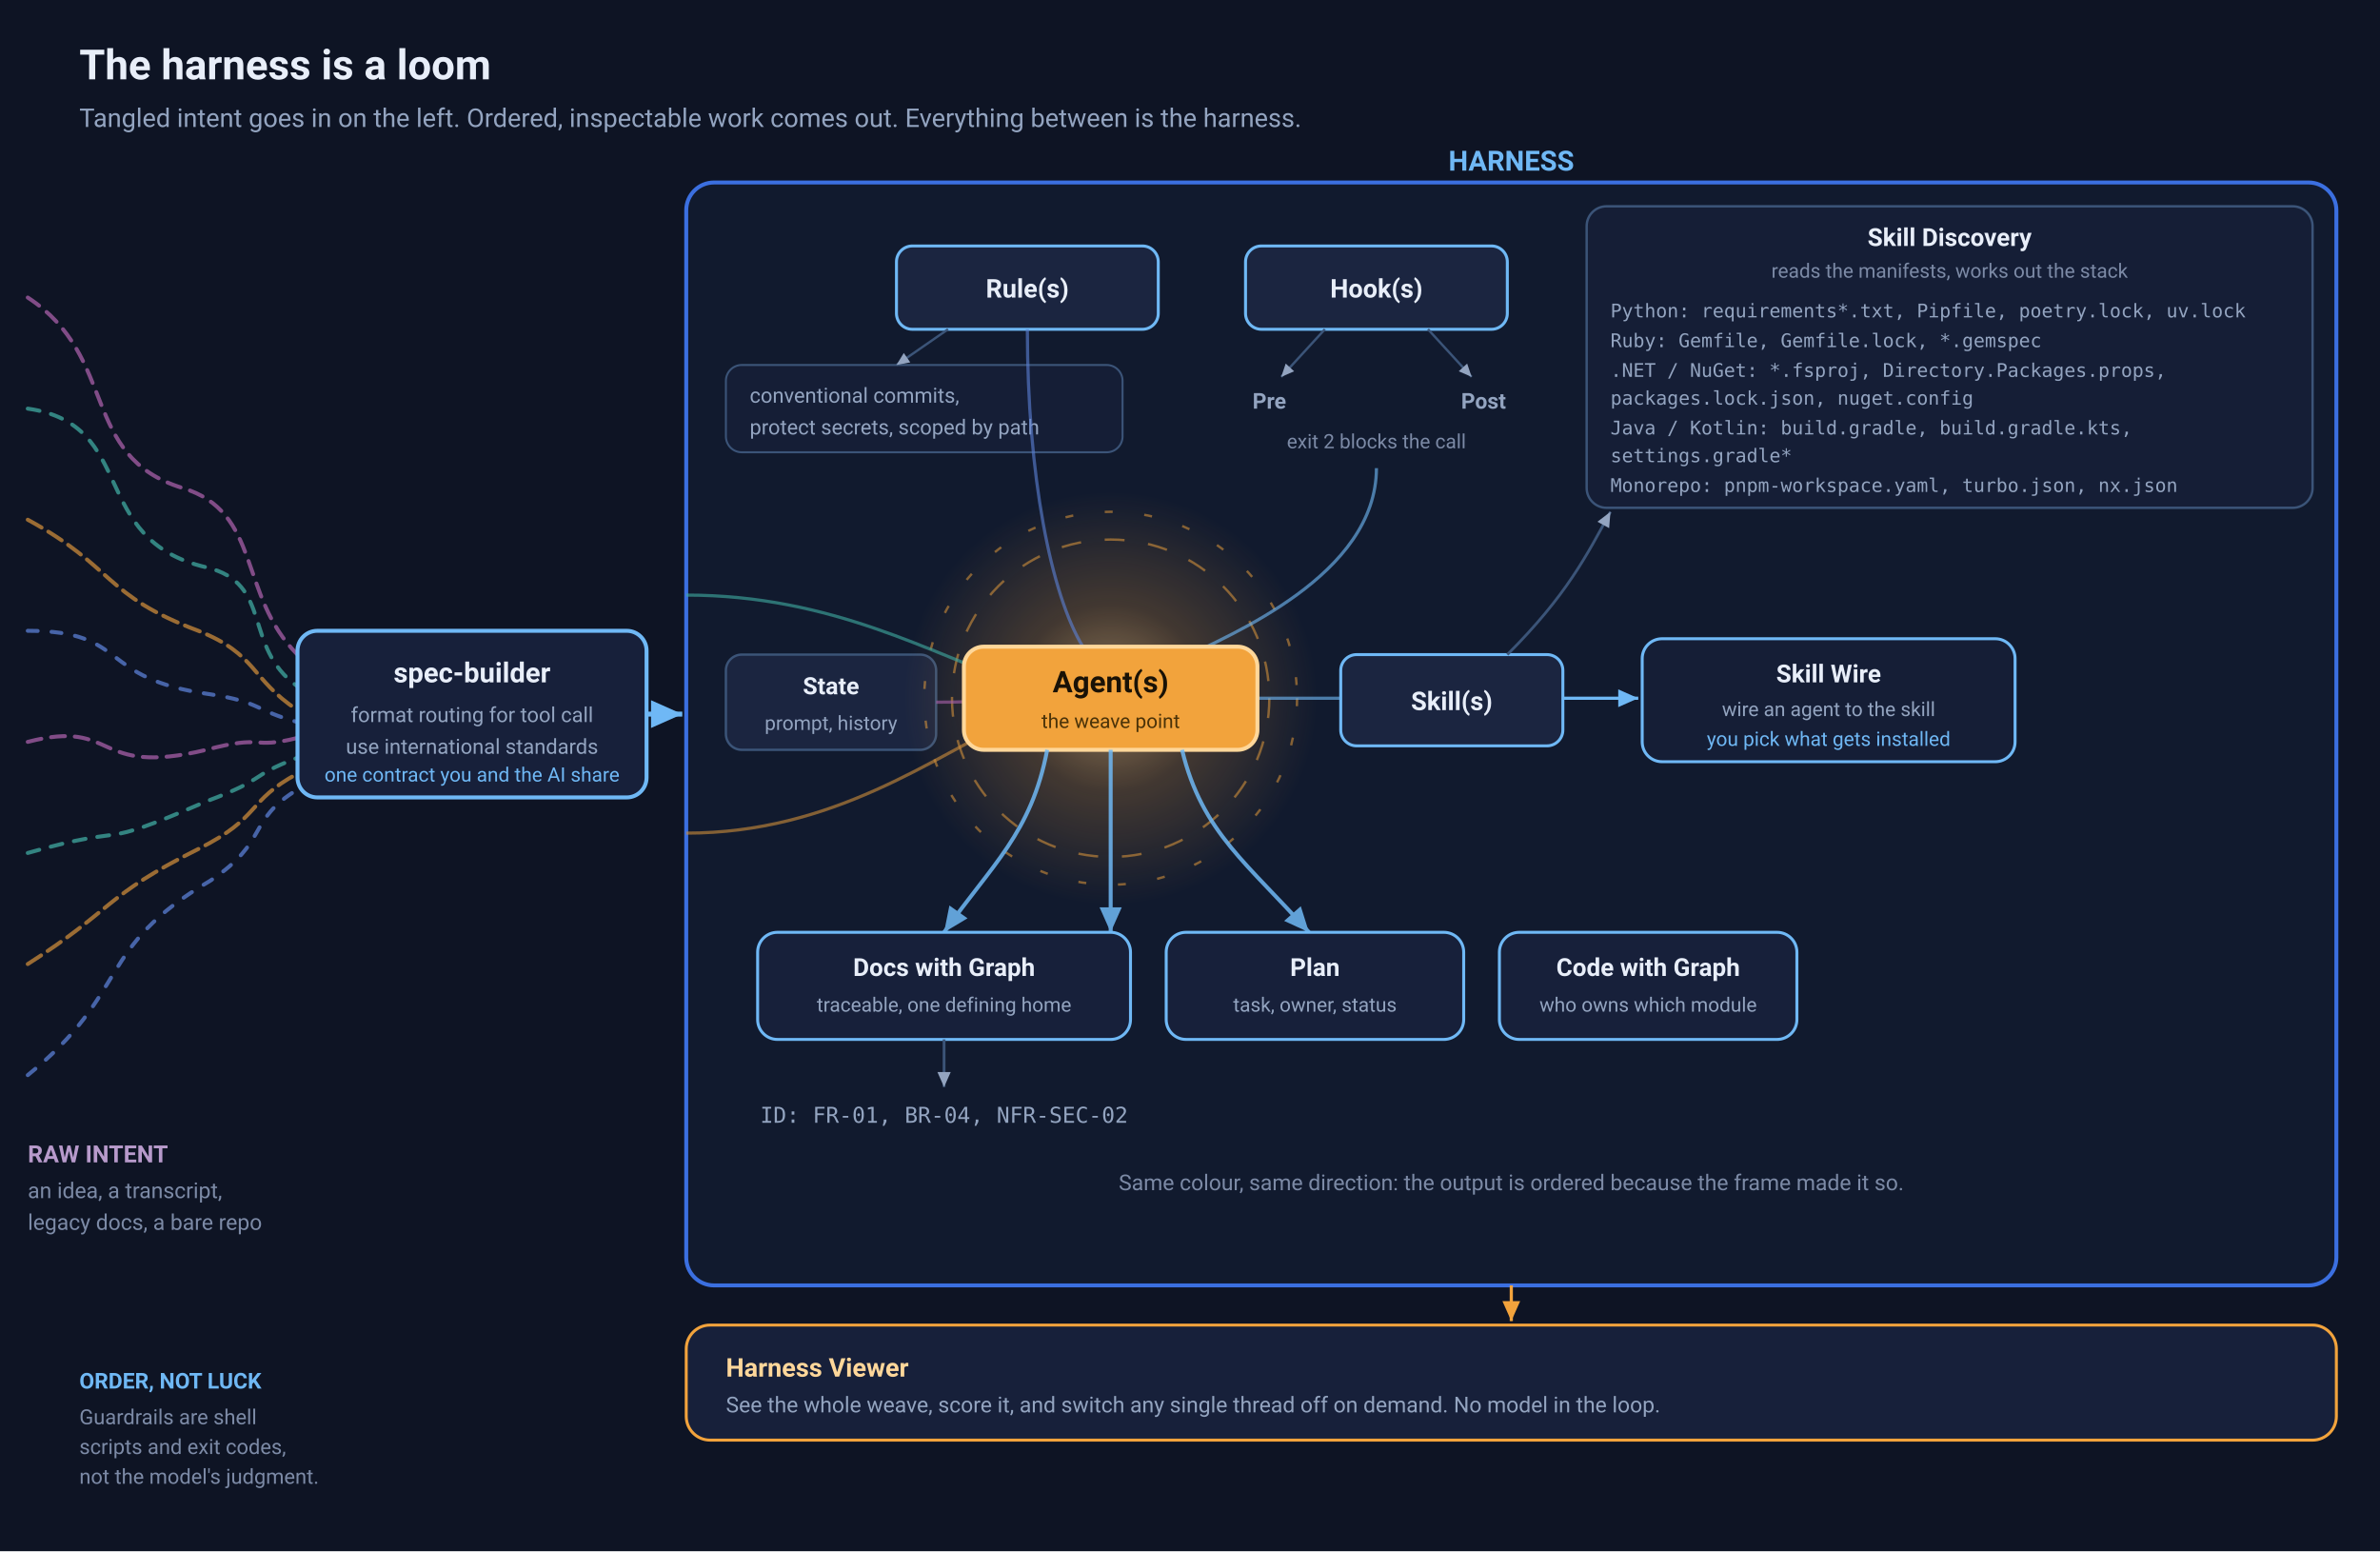
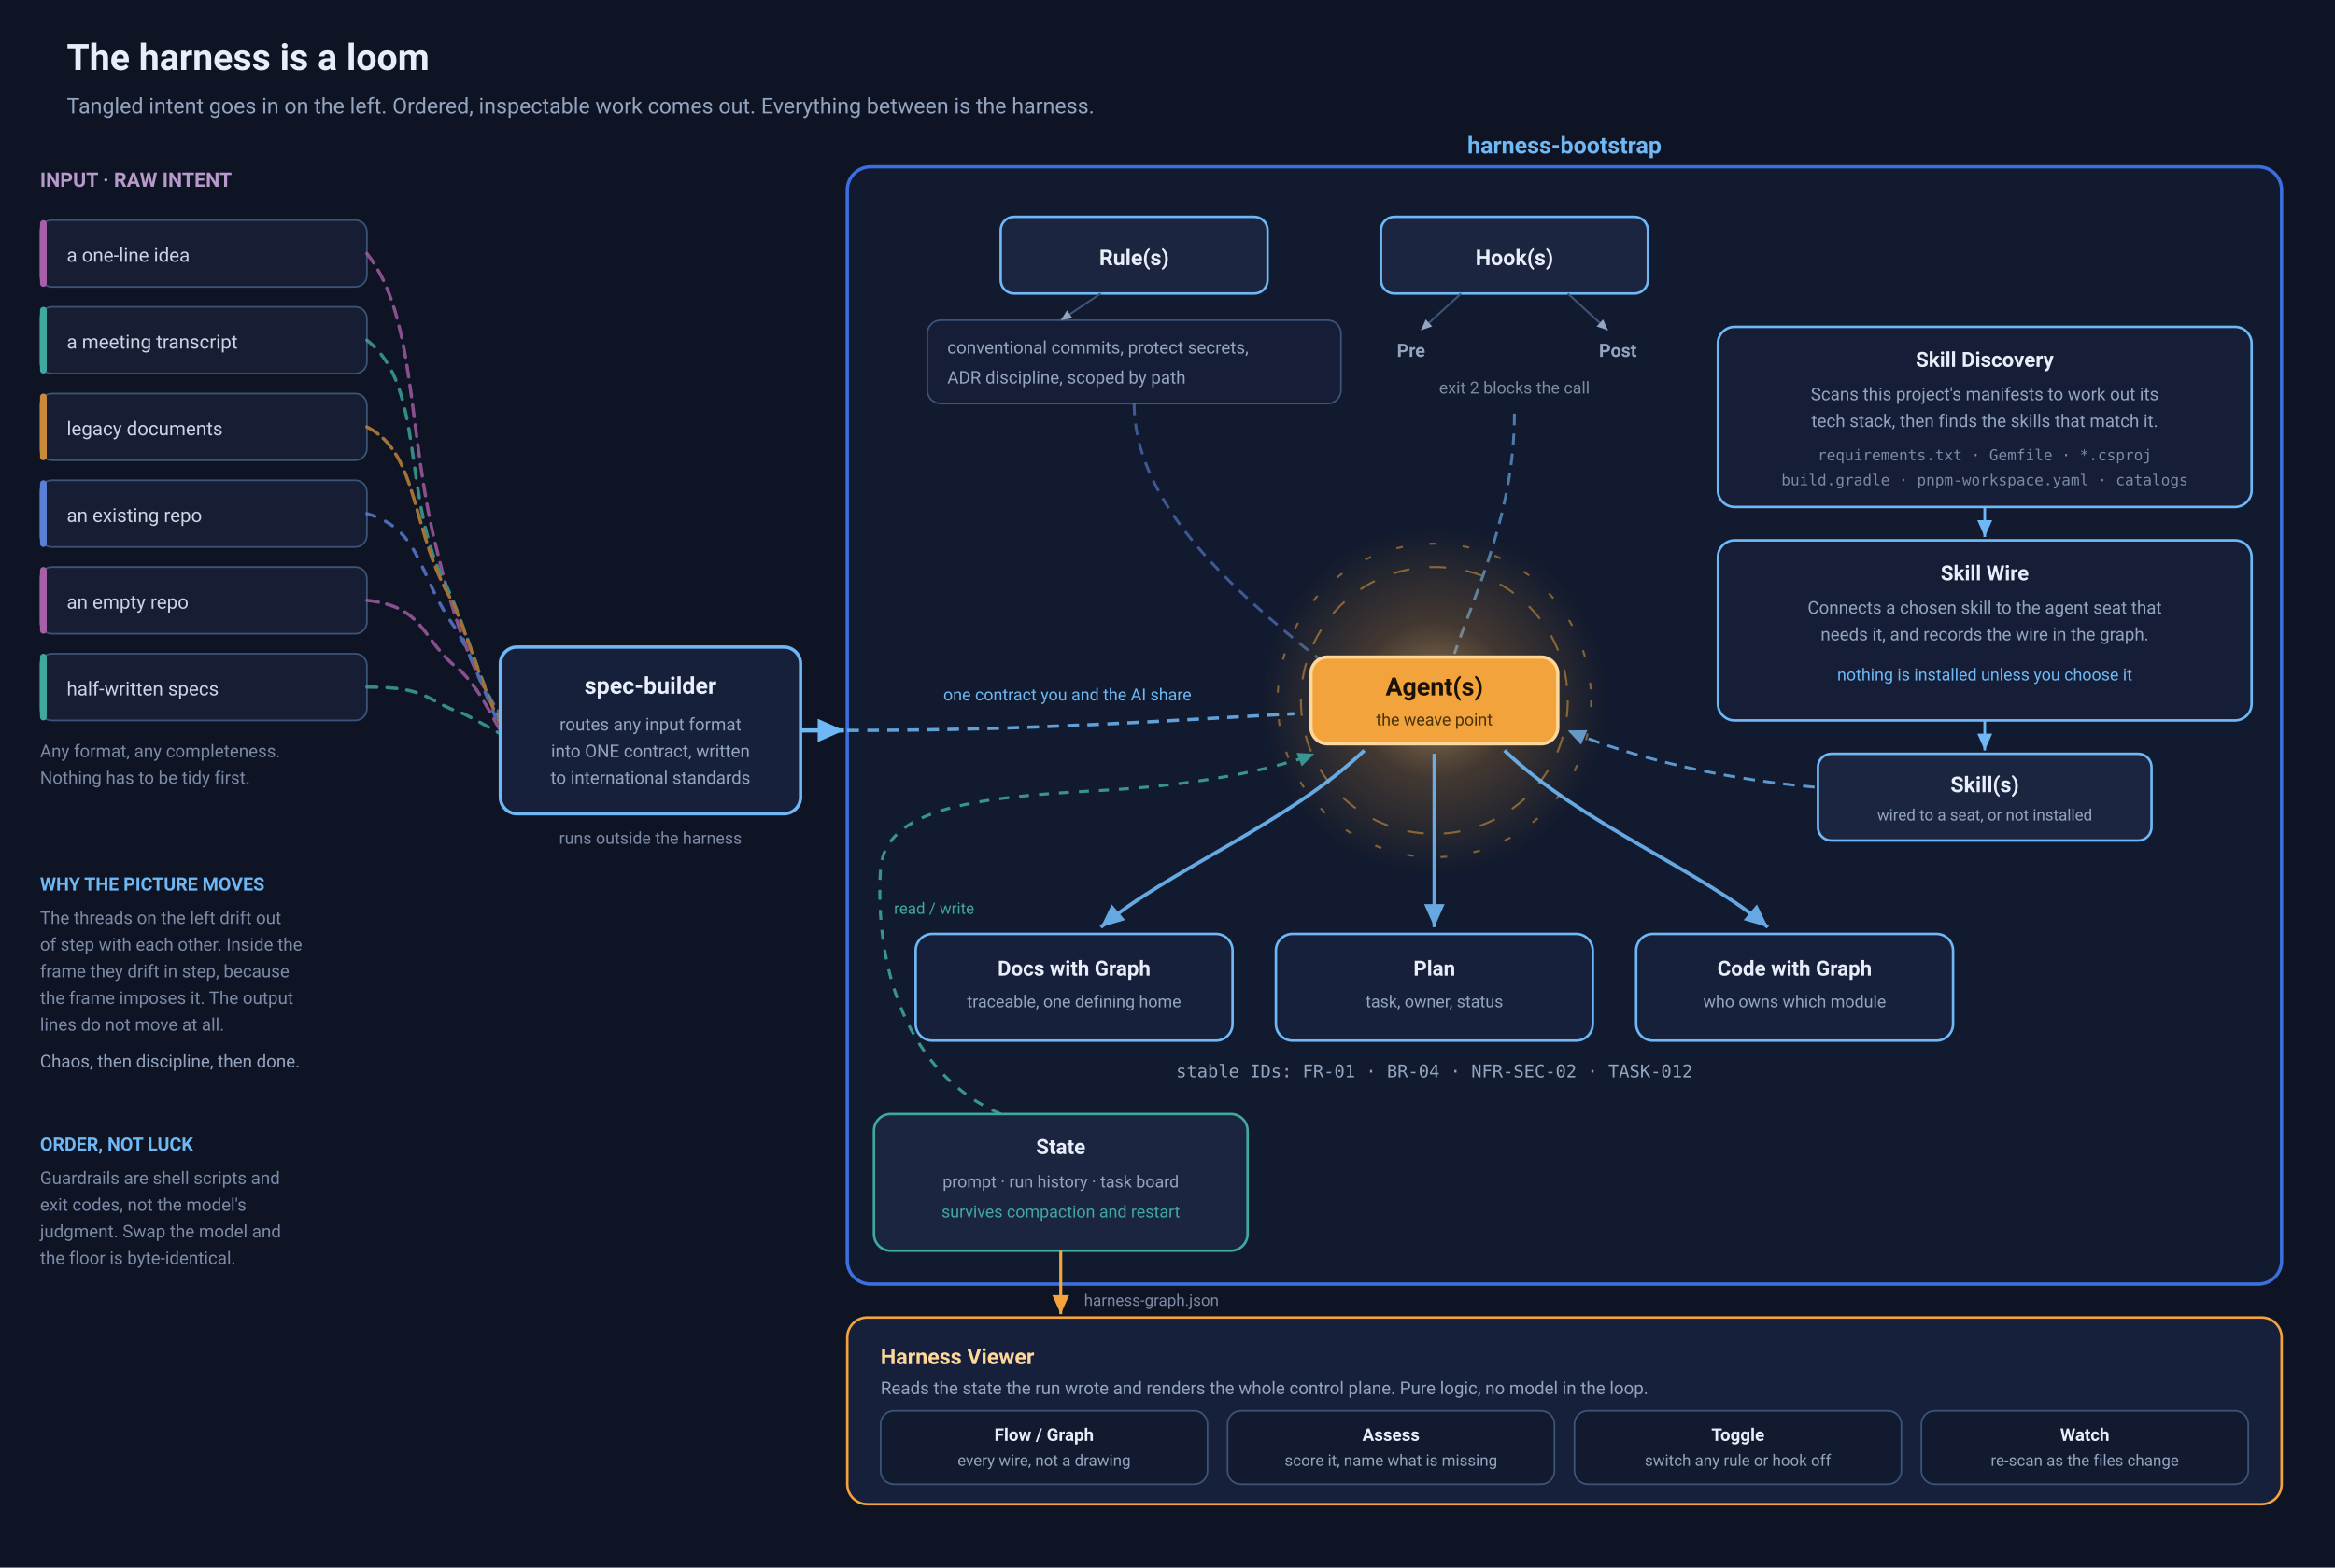
- <svg xmlns="http://www.w3.org/2000/svg" width="1200" height="782" viewBox="0 0 1200 782" role="img" aria-labelledby="loom-title loom-desc" font-family="ui-sans-serif, system-ui, -apple-system, Segoe UI, Roboto, sans-serif">
+ <svg xmlns="http://www.w3.org/2000/svg" width="1400" height="940" viewBox="0 0 1400 940" role="img" aria-labelledby="loom-title loom-desc" font-family="ui-sans-serif, system-ui, -apple-system, Segoe UI, Roboto, sans-serif">
  <defs>
    <radialGradient id="waist" cx="50%" cy="50%" r="50%">
      <stop offset="0%" stop-color="#FFD79A" stop-opacity="0.55" />
      <stop offset="45%" stop-color="#F2A33C" stop-opacity="0.22" />
      <stop offset="100%" stop-color="#F2A33C" stop-opacity="0" />
    </radialGradient>
-     <linearGradient id="heat" x1="0" y1="0" x2="1" y2="0">
-       <stop offset="0%" stop-color="#A75FA8" />
-       <stop offset="50%" stop-color="#F2A33C" />
-       <stop offset="100%" stop-color="#6FB8F5" />
-     </linearGradient>
    <marker id="ar" viewBox="0 0 10 10" refX="9" refY="5" markerWidth="7" markerHeight="7" orient="auto-start-reverse">
      <path d="M0,1 L9,5 L0,9 z" fill="#6FB8F5" />
    </marker>
    <marker id="arw" viewBox="0 0 10 10" refX="9" refY="5" markerWidth="7" markerHeight="7" orient="auto-start-reverse">
      <path d="M0,1 L9,5 L0,9 z" fill="#F2A33C" />
    </marker>
    <marker id="ard" viewBox="0 0 10 10" refX="9" refY="5" markerWidth="6" markerHeight="6" orient="auto-start-reverse">
      <path d="M0,1 L9,5 L0,9 z" fill="#93A4C0" />
    </marker>
+     <marker id="ars" viewBox="0 0 10 10" refX="9" refY="5" markerWidth="6" markerHeight="6" orient="auto-start-reverse">
+       <path d="M0,1 L9,5 L0,9 z" fill="#3FA9A0" />
+     </marker>
+     <marker id="ars0" viewBox="0 0 10 10" refX="1" refY="5" markerWidth="6" markerHeight="6" orient="auto-start-reverse">
+       <path d="M10,1 L1,5 L10,9 z" fill="#3FA9A0" />
+     </marker>
    <style>
      /* Every element below is fully drawn and fully opaque WITHOUT animation.
-          The animation only nudges what is already there: dashes drift, the ring
-          turns, a pulse slides. This is deliberate. GitHub renders a README image
-          in an img context that does not run the animation clock, and an earlier
-          asset in this repo whose text depended on its animation shipped as an
-          empty box. Visibility is never something an animation grants here. */
-       .drift  { animation: drift 9s linear infinite; }
-       .drift2 { animation: drift 13s linear infinite; }
-       .ring   { animation: spin 26s linear infinite; transform-origin: 560px 352px; }
-       .ring2  { animation: spin 38s linear infinite reverse; transform-origin: 560px 352px; }
-       /* The travelling pulses move via CSS offset-path, not SMIL animateMotion.
-          SMIL is deliberately avoided here: a media query cannot switch it off,
-          so a reduced-motion reader would still get travelling dots. Everything
-          that moves in this file is driven by a CSS animation for exactly that
-          reason. Base state is offset-distance 0 and opacity 0, so a frozen
-          clock shows no stray dots at all. */
-       .pulse, .pulse2, .pulse3 { offset-rotate: 0deg; }
-       .pulse  { offset-path: path("M14,318 C120,340 240,352 486,352");
-                 animation: travel 7s ease-in-out infinite; }
-       .pulse2 { offset-path: path("M634,352 C700,352 760,420 800,470");
-                 animation: travel 7s ease-in-out infinite 2.3s; }
-       .pulse3 { offset-path: path("M560,378 C560,420 560,440 560,470");
-                 animation: travel 7s ease-in-out infinite 4.6s; }
-       .breathe{ animation: breathe 5s ease-in-out infinite; }
- 
-       @keyframes drift   { to { stroke-dashoffset: -44; } }
+          The animation only nudges what is already there. This is deliberate:
+          GitHub renders a README image in an img context that does not run the
+          animation clock, and an earlier asset in this repo whose text depended
+          on its animation shipped as an empty box. Visibility is never something
+          an animation grants here.
+ 
+          The motion also has to MEAN something, or it is noise. An earlier draft
+          of this figure had travelling dots that carried no information, and they
+          are gone. What is left says one thing in three stages:
+ 
+            .chaos*  the input threads drift at different speeds and directions,
+                     so they are visibly OUT OF STEP with each other  = chaos
+            .sync    every thread inside the frame drifts at the same speed in
+                     the same direction, because the frame imposes it = discipline
+            (none)   the output lines do not move at all               = settled
+ 
+          Nothing else moves. Read that way, the animation is the argument. */
+       .chaos1 { animation: drift  7s linear infinite; }
+       .chaos2 { animation: drift 11s linear infinite reverse; }
+       .chaos3 { animation: drift 16s linear infinite; }
+       .sync   { animation: drift  9s linear infinite; }
+ 
+       .ring  { animation: spin 26s linear infinite; transform-origin: 860px 420px; }
+       .ring2 { animation: spin 38s linear infinite reverse; transform-origin: 860px 420px; }
+       .breathe { animation: breathe 5s ease-in-out infinite; }
+ 
+       @keyframes drift   { to { stroke-dashoffset: -48; } }
      @keyframes spin    { to { transform: rotate(360deg); } }
      @keyframes breathe { 0%,100% { opacity: .30; } 50% { opacity: .62; } }
-       @keyframes travel  {
-         0%       { offset-distance: 0%;   opacity: 0; }
-         8%, 52%  { opacity: .95; }
-         60%,100% { offset-distance: 100%; opacity: 0; }
-       }

      /* Graceful degradation, not a kill switch: the loom stops turning and the
-          pulses stop travelling, but no labelled element moves or vanishes,
+          threads stop drifting, but no labelled element moves or vanishes,
         because the resting state was already the complete picture. Reduced
         motion lands on exactly the same frame GitHub's img context shows. */
      @media (prefers-reduced-motion: reduce) {
-         .drift, .drift2, .ring, .ring2, .breathe {
+         .chaos1, .chaos2, .chaos3, .sync, .ring, .ring2, .breathe {
          animation-duration: 0.01ms !important;
          animation-iteration-count: 1 !important;
        }
-         .pulse, .pulse2, .pulse3 { animation: none !important; }
      }
    </style>
  </defs>
-   <rect x="0" y="0" width="1200" height="782" fill="#0E1424" />
-   <text x="40" y="40" font-size="21" font-weight="700" fill="#E8EEF9">The harness is a loom</text>
-   <text x="40" y="64" font-size="13" fill="#93A4C0">Tangled intent goes in on the left. Ordered, inspectable work comes out. Everything between is the harness.</text>
-   <g fill="none" stroke-width="2" stroke-linecap="round" opacity="0.75">
-     <path class="drift" d="M14,150 C60,180 40,230 92,246 C132,258 120,300 150,330" stroke="#A75FA8" stroke-dasharray="7 5" />
-     <path class="drift2" d="M14,206 C70,214 44,272 104,286 C138,294 122,326 150,346" stroke="#3FA9A0" stroke-dasharray="6 6" />
-     <path class="drift" d="M14,262 C58,286 52,300 100,318 C130,330 126,342 150,358" stroke="#C98A3A" stroke-dasharray="8 4" />
-     <path class="drift2" d="M14,318 C66,318 48,342 106,350 C132,354 128,358 150,364" stroke="#5A7FD4" stroke-dasharray="5 7" />
-     <path class="drift" d="M14,374 C60,362 46,392 104,378 C134,370 126,378 150,372" stroke="#A75FA8" stroke-dasharray="7 5" />
-     <path class="drift2" d="M14,430 C70,414 44,430 104,404 C136,392 124,392 150,382" stroke="#3FA9A0" stroke-dasharray="6 6" />
-     <path class="drift" d="M14,486 C58,458 52,452 100,428 C132,412 124,404 150,390" stroke="#C98A3A" stroke-dasharray="8 4" />
-     <path class="drift2" d="M14,542 C66,500 48,478 106,444 C136,424 124,414 150,398" stroke="#5A7FD4" stroke-dasharray="5 7" />
-   </g>
-   <text x="14" y="586" font-size="12" font-weight="700" fill="#B79ACB">RAW INTENT</text>
-   <text x="14" y="604" font-size="11" fill="#7C8AA6">an idea, a transcript,</text>
-   <text x="14" y="620" font-size="11" fill="#7C8AA6">legacy docs, a bare repo</text>
-   <rect x="150" y="318" width="176" height="84" rx="10" fill="#17203A" stroke="#6FB8F5" stroke-width="2" />
-   <text x="238" y="344" font-size="14" font-weight="700" fill="#E8EEF9" text-anchor="middle">spec-builder</text>
-   <text x="238" y="364" font-size="10.5" fill="#93A4C0" text-anchor="middle">format routing for tool call</text>
-   <text x="238" y="380" font-size="10.5" fill="#93A4C0" text-anchor="middle">use international standards</text>
-   <text x="238" y="394" font-size="10" fill="#6FB8F5" text-anchor="middle">one contract you and the AI share</text>
-   <path d="M326,360 L344,360" stroke="#6FB8F5" stroke-width="2.5" marker-end="url(#ar)" />
-   <rect x="346" y="92" width="832" height="556" rx="14" fill="#111A2E" stroke="#3B6FE0" stroke-width="2" />
-   <text x="762" y="86" font-size="14" font-weight="700" fill="#6FB8F5" text-anchor="middle">HARNESS</text>
-   <rect x="452" y="124" width="132" height="42" rx="8" fill="#1B2540" stroke="#6FB8F5" stroke-width="1.5" />
-   <text x="518" y="150" font-size="13" font-weight="700" fill="#E8EEF9" text-anchor="middle">Rule(s)</text>
-   <rect x="366" y="184" width="200" height="44" rx="8" fill="#151E36" stroke="#3B5478" stroke-width="1" />
-   <text x="378" y="203" font-size="10.5" fill="#93A4C0">conventional commits,</text>
-   <text x="378" y="219" font-size="10.5" fill="#93A4C0">protect secrets, scoped by path</text>
-   <path d="M478,166 L452,184" stroke="#3B5478" stroke-width="1.2" marker-end="url(#ard)" />
-   <rect x="628" y="124" width="132" height="42" rx="8" fill="#1B2540" stroke="#6FB8F5" stroke-width="1.5" />
-   <text x="694" y="150" font-size="13" font-weight="700" fill="#E8EEF9" text-anchor="middle">Hook(s)</text>
-   <path d="M668,166 L646,190" stroke="#3B5478" stroke-width="1.2" marker-end="url(#ard)" />
-   <path d="M720,166 L742,190" stroke="#3B5478" stroke-width="1.2" marker-end="url(#ard)" />
-   <text x="640" y="206" font-size="11" font-weight="700" fill="#93A4C0" text-anchor="middle">Pre</text>
-   <text x="748" y="206" font-size="11" font-weight="700" fill="#93A4C0" text-anchor="middle">Post</text>
-   <text x="694" y="226" font-size="10" fill="#7C8AA6" text-anchor="middle">exit 2 blocks the call</text>
-   <rect x="800" y="104" width="366" height="152" rx="10" fill="#151E36" stroke="#3B5478" stroke-width="1.2" />
-   <text x="983" y="124" font-size="12.5" font-weight="700" fill="#E8EEF9" text-anchor="middle">Skill Discovery</text>
-   <text x="983" y="140" font-size="10" fill="#7C8AA6" text-anchor="middle">reads the manifests, works out the stack</text>
-   <g font-family="ui-monospace, SFMono-Regular, Menlo, Consolas, monospace" font-size="9.5" fill="#93A4C0">
-     <text x="812" y="160">Python: requirements*.txt, Pipfile, poetry.lock, uv.lock</text>
-     <text x="812" y="175">Ruby: Gemfile, Gemfile.lock, *.gemspec</text>
-     <text x="812" y="190">.NET / NuGet: *.fsproj, Directory.Packages.props,</text>
-     <text x="812" y="204">packages.lock.json, nuget.config</text>
-     <text x="812" y="219">Java / Kotlin: build.gradle, build.gradle.kts,</text>
-     <text x="812" y="233">settings.gradle*</text>
-     <text x="812" y="248">Monorepo: pnpm-workspace.yaml, turbo.json, nx.json</text>
-   </g>
-   <rect x="366" y="330" width="106" height="48" rx="8" fill="#1B2540" stroke="#3B5478" stroke-width="1.2" />
-   <text x="419" y="350" font-size="12" font-weight="700" fill="#E8EEF9" text-anchor="middle">State</text>
-   <text x="419" y="368" font-size="10" fill="#93A4C0" text-anchor="middle">prompt, history</text>
-   <circle cx="560" cy="352" r="104" fill="url(#waist)" class="breathe" />
+   <rect x="0" y="0" width="1400" height="940" fill="#0E1424" />
+   <text x="40" y="42" font-size="22" font-weight="700" fill="#E8EEF9">The harness is a loom</text>
+   <text x="40" y="68" font-size="13" fill="#93A4C0">Tangled intent goes in on the left. Ordered, inspectable work comes out. Everything between is the harness.</text>
+   <text x="24" y="112" font-size="12" font-weight="700" fill="#B79ACB">INPUT · RAW INTENT</text>
+   <g>
+     <rect x="24" y="132" width="196" height="40" rx="7" fill="#171E33" stroke="#3B5478" stroke-width="1" />
+     <rect x="24" y="132" width="4" height="40" rx="2" fill="#A75FA8" />
+     <text x="40" y="157" font-size="11.5" fill="#C9D4E6">a one-line idea</text>
+     <rect x="24" y="184" width="196" height="40" rx="7" fill="#171E33" stroke="#3B5478" stroke-width="1" />
+     <rect x="24" y="184" width="4" height="40" rx="2" fill="#3FA9A0" />
+     <text x="40" y="209" font-size="11.5" fill="#C9D4E6">a meeting transcript</text>
+     <rect x="24" y="236" width="196" height="40" rx="7" fill="#171E33" stroke="#3B5478" stroke-width="1" />
+     <rect x="24" y="236" width="4" height="40" rx="2" fill="#C98A3A" />
+     <text x="40" y="261" font-size="11.5" fill="#C9D4E6">legacy documents</text>
+     <rect x="24" y="288" width="196" height="40" rx="7" fill="#171E33" stroke="#3B5478" stroke-width="1" />
+     <rect x="24" y="288" width="4" height="40" rx="2" fill="#5A7FD4" />
+     <text x="40" y="313" font-size="11.5" fill="#C9D4E6">an existing repo</text>
+     <rect x="24" y="340" width="196" height="40" rx="7" fill="#171E33" stroke="#3B5478" stroke-width="1" />
+     <rect x="24" y="340" width="4" height="40" rx="2" fill="#A75FA8" />
+     <text x="40" y="365" font-size="11.5" fill="#C9D4E6">an empty repo</text>
+     <rect x="24" y="392" width="196" height="40" rx="7" fill="#171E33" stroke="#3B5478" stroke-width="1" />
+     <rect x="24" y="392" width="4" height="40" rx="2" fill="#3FA9A0" />
+     <text x="40" y="417" font-size="11.5" fill="#C9D4E6">half-written specs</text>
+   </g>
+   <text x="24" y="454" font-size="10.5" fill="#7C8AA6">Any format, any completeness.</text>
+   <text x="24" y="470" font-size="10.5" fill="#7C8AA6">Nothing has to be tidy first.</text>
+   <g fill="none" stroke-width="2" stroke-linecap="round" opacity="0.8">
+     <path class="chaos1" d="M220,152 C250,190 244,260 262,330 C272,372 286,410 300,428" stroke="#A75FA8" stroke-dasharray="7 5" />
+     <path class="chaos2" d="M220,204 C256,232 240,300 268,352 C280,378 288,410 300,432" stroke="#3FA9A0" stroke-dasharray="6 6" />
+     <path class="chaos3" d="M220,256 C252,272 246,320 272,362 C284,392 290,414 300,434" stroke="#C98A3A" stroke-dasharray="8 4" />
+     <path class="chaos2" d="M220,308 C254,318 250,346 274,378 C286,400 292,420 300,436" stroke="#5A7FD4" stroke-dasharray="5 7" />
+     <path class="chaos1" d="M220,360 C256,364 252,384 276,402 C288,414 294,428 300,438" stroke="#A75FA8" stroke-dasharray="7 5" />
+     <path class="chaos3" d="M220,412 C258,412 254,420 278,428 C290,434 296,438 300,440" stroke="#3FA9A0" stroke-dasharray="6 6" />
+   </g>
+   <rect x="300" y="388" width="180" height="100" rx="10" fill="#17203A" stroke="#6FB8F5" stroke-width="2" />
+   <text x="390" y="416" font-size="14" font-weight="700" fill="#E8EEF9" text-anchor="middle">spec-builder</text>
+   <text x="390" y="438" font-size="10.5" fill="#93A4C0" text-anchor="middle">routes any input format</text>
+   <text x="390" y="454" font-size="10.5" fill="#93A4C0" text-anchor="middle">into ONE contract, written</text>
+   <text x="390" y="470" font-size="10.5" fill="#93A4C0" text-anchor="middle">to international standards</text>
+   <text x="390" y="506" font-size="10" fill="#7C8AA6" text-anchor="middle">runs outside the harness</text>
+   <path d="M480,438 L506,438" stroke="#6FB8F5" stroke-width="2.5" fill="none" marker-end="url(#ar)" />
+   <rect x="508" y="100" width="860" height="670" rx="14" fill="#111A2E" stroke="#3B6FE0" stroke-width="2" />
+   <text x="938" y="92" font-size="14" font-weight="700" fill="#6FB8F5" text-anchor="middle">harness-bootstrap</text>
+   <path class="sync" d="M508,438 C620,438 700,432 776,428" stroke="#6FB8F5" stroke-width="2" stroke-dasharray="7 5" fill="none" opacity="0.85" />
+   <text x="640" y="420" font-size="10" fill="#6FB8F5" text-anchor="middle">one contract you and the AI share</text>
+   <rect x="600" y="130" width="160" height="46" rx="8" fill="#1B2540" stroke="#6FB8F5" stroke-width="1.5" />
+   <text x="680" y="159" font-size="13" font-weight="700" fill="#E8EEF9" text-anchor="middle">Rule(s)</text>
+   <rect x="556" y="192" width="248" height="50" rx="8" fill="#151E36" stroke="#3B5478" stroke-width="1" />
+   <text x="568" y="212" font-size="10.5" fill="#93A4C0">conventional commits, protect secrets,</text>
+   <text x="568" y="230" font-size="10.5" fill="#93A4C0">ADR discipline, scoped by path</text>
+   <path d="M660,176 L636,192" stroke="#3B5478" stroke-width="1.2" fill="none" marker-end="url(#ard)" />
+   <rect x="828" y="130" width="160" height="46" rx="8" fill="#1B2540" stroke="#6FB8F5" stroke-width="1.5" />
+   <text x="908" y="159" font-size="13" font-weight="700" fill="#E8EEF9" text-anchor="middle">Hook(s)</text>
+   <path d="M876,176 L852,198" stroke="#3B5478" stroke-width="1.2" fill="none" marker-end="url(#ard)" />
+   <path d="M940,176 L964,198" stroke="#3B5478" stroke-width="1.2" fill="none" marker-end="url(#ard)" />
+   <text x="846" y="214" font-size="11" font-weight="700" fill="#93A4C0" text-anchor="middle">Pre</text>
+   <text x="970" y="214" font-size="11" font-weight="700" fill="#93A4C0" text-anchor="middle">Post</text>
+   <text x="908" y="236" font-size="10" fill="#7C8AA6" text-anchor="middle">exit 2 blocks the call</text>
+   <g fill="none" stroke-width="1.7" opacity="0.62">
+     <path class="sync" d="M680,242 C680,300 736,352 792,396" stroke="#5A7FD4" stroke-dasharray="7 5" />
+     <path class="sync" d="M908,248 C908,306 886,352 872,392" stroke="#6FB8F5" stroke-dasharray="7 5" />
+   </g>
+   <rect x="1030" y="196" width="320" height="108" rx="10" fill="#151E36" stroke="#6FB8F5" stroke-width="1.5" />
+   <text x="1190" y="220" font-size="12.5" font-weight="700" fill="#E8EEF9" text-anchor="middle">Skill Discovery</text>
+   <text x="1190" y="240" font-size="10.5" fill="#93A4C0" text-anchor="middle">Scans this project's manifests to work out its</text>
+   <text x="1190" y="256" font-size="10.5" fill="#93A4C0" text-anchor="middle">tech stack, then finds the skills that match it.</text>
+   <g font-family="ui-monospace, SFMono-Regular, Menlo, Consolas, monospace" font-size="9" fill="#7C8AA6" text-anchor="middle">
+     <text x="1190" y="276">requirements.txt · Gemfile · *.csproj</text>
+     <text x="1190" y="291">build.gradle · pnpm-workspace.yaml · catalogs</text>
+   </g>
+   <path d="M1190,304 L1190,322" stroke="#6FB8F5" stroke-width="1.6" fill="none" marker-end="url(#ar)" />
+   <rect x="1030" y="324" width="320" height="108" rx="10" fill="#151E36" stroke="#6FB8F5" stroke-width="1.5" />
+   <text x="1190" y="348" font-size="12.5" font-weight="700" fill="#E8EEF9" text-anchor="middle">Skill Wire</text>
+   <text x="1190" y="368" font-size="10.5" fill="#93A4C0" text-anchor="middle">Connects a chosen skill to the agent seat that</text>
+   <text x="1190" y="384" font-size="10.5" fill="#93A4C0" text-anchor="middle">needs it, and records the wire in the graph.</text>
+   <text x="1190" y="408" font-size="10" fill="#6FB8F5" text-anchor="middle">nothing is installed unless you choose it</text>
+   <path d="M1190,432 L1190,450" stroke="#6FB8F5" stroke-width="1.6" fill="none" marker-end="url(#ar)" />
+   <rect x="1090" y="452" width="200" height="52" rx="8" fill="#1B2540" stroke="#6FB8F5" stroke-width="1.5" />
+   <text x="1190" y="475" font-size="13" font-weight="700" fill="#E8EEF9" text-anchor="middle">Skill(s)</text>
+   <text x="1190" y="492" font-size="9.5" fill="#93A4C0" text-anchor="middle">wired to a seat, or not installed</text>
+   <path class="sync" d="M1088,472 C1020,466 968,450 940,438" stroke="#6FB8F5" stroke-width="1.7" stroke-dasharray="7 5" fill="none" opacity="0.8" marker-end="url(#ar)" />
+   <circle cx="860" cy="420" r="104" fill="url(#waist)" class="breathe" />
  <g fill="none" stroke="#F2A33C" stroke-width="1.2" opacity="0.5">
-     <circle class="ring" cx="560" cy="352" r="80" stroke-dasharray="10 12" />
-     <circle class="ring2" cx="560" cy="352" r="94" stroke-dasharray="4 16" />
-   </g>
-   <g fill="none" stroke-width="1.6" opacity="0.62">
-     <path d="M472,354 C500,354 508,352 518,352" stroke="#A75FA8" />
-     <path d="M346,300 C420,300 470,330 512,344" stroke="#3FA9A0" />
-     <path d="M346,420 C420,420 470,382 512,362" stroke="#C98A3A" />
-     <path d="M518,166 C518,240 530,300 546,326" stroke="#5A7FD4" />
-     <path d="M694,236 C694,290 620,320 596,332" stroke="#6FB8F5" />
-     <path d="M676,352 C650,352 630,352 610,352" stroke="#6FB8F5" />
-   </g>
-   <rect x="486" y="326" width="148" height="52" rx="10" fill="#F2A33C" stroke="#FFD79A" stroke-width="2" />
-   <text x="560" y="349" font-size="15" font-weight="700" fill="#1A1206" text-anchor="middle">Agent(s)</text>
-   <text x="560" y="367" font-size="10" fill="#4A3208" text-anchor="middle">the weave point</text>
-   <circle class="pulse" cx="0" cy="0" r="3.2" fill="#FFD79A" opacity="0" />
-   <circle class="pulse2" cx="0" cy="0" r="3.2" fill="#FFD79A" opacity="0" />
-   <circle class="pulse3" cx="0" cy="0" r="3.2" fill="#FFD79A" opacity="0" />
-   <rect x="676" y="330" width="112" height="46" rx="8" fill="#1B2540" stroke="#6FB8F5" stroke-width="1.5" />
-   <text x="732" y="358" font-size="13" font-weight="700" fill="#E8EEF9" text-anchor="middle">Skill(s)</text>
-   <path d="M760,330 C790,300 800,280 812,258" stroke="#3B5478" stroke-width="1.4" fill="none" marker-end="url(#ard)" />
-   <rect x="828" y="322" width="188" height="62" rx="10" fill="#151E36" stroke="#6FB8F5" stroke-width="1.5" />
-   <text x="922" y="344" font-size="12.5" font-weight="700" fill="#E8EEF9" text-anchor="middle">Skill Wire</text>
-   <text x="922" y="361" font-size="10" fill="#93A4C0" text-anchor="middle">wire an agent to the skill</text>
-   <text x="922" y="376" font-size="10" fill="#6FB8F5" text-anchor="middle">you pick what gets installed</text>
-   <path d="M788,352 L826,352" stroke="#6FB8F5" stroke-width="1.6" fill="none" marker-end="url(#ar)" />
-   <g fill="none" stroke="#6FB8F5" stroke-width="2" opacity="0.85">
-     <path d="M528,378 C520,420 500,436 476,470" marker-end="url(#ar)" />
-     <path d="M560,378 L560,470" marker-end="url(#ar)" />
-     <path d="M596,378 C606,420 630,436 660,470" marker-end="url(#ar)" />
-   </g>
-   <rect x="382" y="470" width="188" height="54" rx="10" fill="#17203A" stroke="#6FB8F5" stroke-width="1.5" />
-   <text x="476" y="492" font-size="12.5" font-weight="700" fill="#E8EEF9" text-anchor="middle">Docs with Graph</text>
-   <text x="476" y="510" font-size="10" fill="#93A4C0" text-anchor="middle">traceable, one defining home</text>
-   <rect x="588" y="470" width="150" height="54" rx="10" fill="#17203A" stroke="#6FB8F5" stroke-width="1.5" />
-   <text x="663" y="492" font-size="12.5" font-weight="700" fill="#E8EEF9" text-anchor="middle">Plan</text>
-   <text x="663" y="510" font-size="10" fill="#93A4C0" text-anchor="middle">task, owner, status</text>
-   <rect x="756" y="470" width="150" height="54" rx="10" fill="#17203A" stroke="#6FB8F5" stroke-width="1.5" />
-   <text x="831" y="492" font-size="12.5" font-weight="700" fill="#E8EEF9" text-anchor="middle">Code with Graph</text>
-   <text x="831" y="510" font-size="10" fill="#93A4C0" text-anchor="middle">who owns which module</text>
-   <path d="M476,524 L476,548" stroke="#3B5478" stroke-width="1.4" fill="none" marker-end="url(#ard)" />
-   <text x="476" y="566" font-size="11" font-family="ui-monospace, SFMono-Regular, Menlo, Consolas, monospace" fill="#93A4C0" text-anchor="middle">ID: FR-01, BR-04, NFR-SEC-02</text>
-   <text x="762" y="600" font-size="11" fill="#7C8AA6" text-anchor="middle">Same colour, same direction: the output is ordered because the frame made it so.</text>
-   <rect x="346" y="668" width="832" height="58" rx="12" fill="#17203A" stroke="#F2A33C" stroke-width="1.5" />
-   <text x="366" y="694" font-size="13" font-weight="700" fill="#FFD79A">Harness Viewer</text>
-   <text x="366" y="712" font-size="11" fill="#93A4C0">See the whole weave, score it, and switch any single thread off on demand. No model in the loop.</text>
-   <path d="M762,648 L762,666" stroke="#F2A33C" stroke-width="1.6" fill="none" marker-end="url(#arw)" />
-   <text x="40" y="700" font-size="11" font-weight="700" fill="#6FB8F5">ORDER, NOT LUCK</text>
-   <text x="40" y="718" font-size="10.5" fill="#7C8AA6">Guardrails are shell</text>
-   <text x="40" y="733" font-size="10.5" fill="#7C8AA6">scripts and exit codes,</text>
-   <text x="40" y="748" font-size="10.5" fill="#7C8AA6">not the model's judgment.</text>
+     <circle class="ring" cx="860" cy="420" r="80" stroke-dasharray="10 12" />
+     <circle class="ring2" cx="860" cy="420" r="94" stroke-dasharray="4 16" />
+   </g>
+   <rect x="786" y="394" width="148" height="52" rx="10" fill="#F2A33C" stroke="#FFD79A" stroke-width="2" />
+   <text x="860" y="417" font-size="15" font-weight="700" fill="#1A1206" text-anchor="middle">Agent(s)</text>
+   <text x="860" y="435" font-size="10" fill="#4A3208" text-anchor="middle">the weave point</text>
+   <g fill="none" stroke="#6FB8F5" stroke-width="2.2" opacity="0.9">
+     <path d="M818,450 C772,494 700,522 660,556" marker-end="url(#ar)" />
+     <path d="M860,452 L860,556" marker-end="url(#ar)" />
+     <path d="M902,450 C948,494 1020,522 1060,556" marker-end="url(#ar)" />
+   </g>
+   <rect x="549" y="560" width="190" height="64" rx="10" fill="#17203A" stroke="#6FB8F5" stroke-width="1.5" />
+   <text x="644" y="585" font-size="12.5" font-weight="700" fill="#E8EEF9" text-anchor="middle">Docs with Graph</text>
+   <text x="644" y="604" font-size="10" fill="#93A4C0" text-anchor="middle">traceable, one defining home</text>
+   <rect x="765" y="560" width="190" height="64" rx="10" fill="#17203A" stroke="#6FB8F5" stroke-width="1.5" />
+   <text x="860" y="585" font-size="12.5" font-weight="700" fill="#E8EEF9" text-anchor="middle">Plan</text>
+   <text x="860" y="604" font-size="10" fill="#93A4C0" text-anchor="middle">task, owner, status</text>
+   <rect x="981" y="560" width="190" height="64" rx="10" fill="#17203A" stroke="#6FB8F5" stroke-width="1.5" />
+   <text x="1076" y="585" font-size="12.5" font-weight="700" fill="#E8EEF9" text-anchor="middle">Code with Graph</text>
+   <text x="1076" y="604" font-size="10" fill="#93A4C0" text-anchor="middle">who owns which module</text>
+   <text x="860" y="646" font-size="10.5" font-family="ui-monospace, SFMono-Regular, Menlo, Consolas, monospace" fill="#93A4C0" text-anchor="middle">stable IDs: FR-01 · BR-04 · NFR-SEC-02 · TASK-012</text>
+   <path class="sync" d="M600,668 C544,644 524,580 528,520 C532,486 580,478 660,474 C716,471 762,462 788,452" stroke="#3FA9A0" stroke-width="1.8" stroke-dasharray="6 6" fill="none" opacity="0.85" marker-start="url(#ars0)" marker-end="url(#ars)" />
+   <text x="536" y="548" font-size="9.5" fill="#3FA9A0">read / write</text>
+   <rect x="524" y="668" width="224" height="82" rx="10" fill="#1B2540" stroke="#3FA9A0" stroke-width="1.5" />
+   <text x="636" y="692" font-size="12.5" font-weight="700" fill="#E8EEF9" text-anchor="middle">State</text>
+   <text x="636" y="712" font-size="10" fill="#93A4C0" text-anchor="middle">prompt · run history · task board</text>
+   <text x="636" y="730" font-size="10" fill="#3FA9A0" text-anchor="middle">survives compaction and restart</text>
+   <path d="M636,750 L636,788" stroke="#F2A33C" stroke-width="1.8" fill="none" marker-end="url(#arw)" />
+   <text x="650" y="783" font-size="9.5" fill="#7C8AA6">harness-graph.json</text>
+   <rect x="508" y="790" width="860" height="112" rx="12" fill="#17203A" stroke="#F2A33C" stroke-width="1.5" />
+   <text x="528" y="818" font-size="13" font-weight="700" fill="#FFD79A">Harness Viewer</text>
+   <text x="528" y="836" font-size="10.5" fill="#93A4C0">Reads the state the run wrote and renders the whole control plane. Pure logic, no model in the loop.</text>
+   <g>
+     <rect x="528" y="846" width="196" height="44" rx="8" fill="#111A2E" stroke="#3B5478" stroke-width="1" />
+     <text x="626" y="864" font-size="10.5" font-weight="700" fill="#E8EEF9" text-anchor="middle">Flow / Graph</text>
+     <text x="626" y="879" font-size="9.5" fill="#93A4C0" text-anchor="middle">every wire, not a drawing</text>
+     <rect x="736" y="846" width="196" height="44" rx="8" fill="#111A2E" stroke="#3B5478" stroke-width="1" />
+     <text x="834" y="864" font-size="10.5" font-weight="700" fill="#E8EEF9" text-anchor="middle">Assess</text>
+     <text x="834" y="879" font-size="9.5" fill="#93A4C0" text-anchor="middle">score it, name what is missing</text>
+     <rect x="944" y="846" width="196" height="44" rx="8" fill="#111A2E" stroke="#3B5478" stroke-width="1" />
+     <text x="1042" y="864" font-size="10.5" font-weight="700" fill="#E8EEF9" text-anchor="middle">Toggle</text>
+     <text x="1042" y="879" font-size="9.5" fill="#93A4C0" text-anchor="middle">switch any rule or hook off</text>
+     <rect x="1152" y="846" width="196" height="44" rx="8" fill="#111A2E" stroke="#3B5478" stroke-width="1" />
+     <text x="1250" y="864" font-size="10.5" font-weight="700" fill="#E8EEF9" text-anchor="middle">Watch</text>
+     <text x="1250" y="879" font-size="9.5" fill="#93A4C0" text-anchor="middle">re-scan as the files change</text>
+   </g>
+   <text x="24" y="534" font-size="11" font-weight="700" fill="#6FB8F5">WHY THE PICTURE MOVES</text>
+   <text x="24" y="554" font-size="10.5" fill="#7C8AA6">The threads on the left drift out</text>
+   <text x="24" y="570" font-size="10.5" fill="#7C8AA6">of step with each other. Inside the</text>
+   <text x="24" y="586" font-size="10.5" fill="#7C8AA6">frame they drift in step, because</text>
+   <text x="24" y="602" font-size="10.5" fill="#7C8AA6">the frame imposes it. The output</text>
+   <text x="24" y="618" font-size="10.5" fill="#7C8AA6">lines do not move at all.</text>
+   <text x="24" y="640" font-size="10.5" fill="#93A4C0">Chaos, then discipline, then done.</text>
+   <text x="24" y="690" font-size="11" font-weight="700" fill="#6FB8F5">ORDER, NOT LUCK</text>
+   <text x="24" y="710" font-size="10.5" fill="#7C8AA6">Guardrails are shell scripts and</text>
+   <text x="24" y="726" font-size="10.5" fill="#7C8AA6">exit codes, not the model's</text>
+   <text x="24" y="742" font-size="10.5" fill="#7C8AA6">judgment. Swap the model and</text>
+   <text x="24" y="758" font-size="10.5" fill="#7C8AA6">the floor is byte-identical.</text>
</svg>
